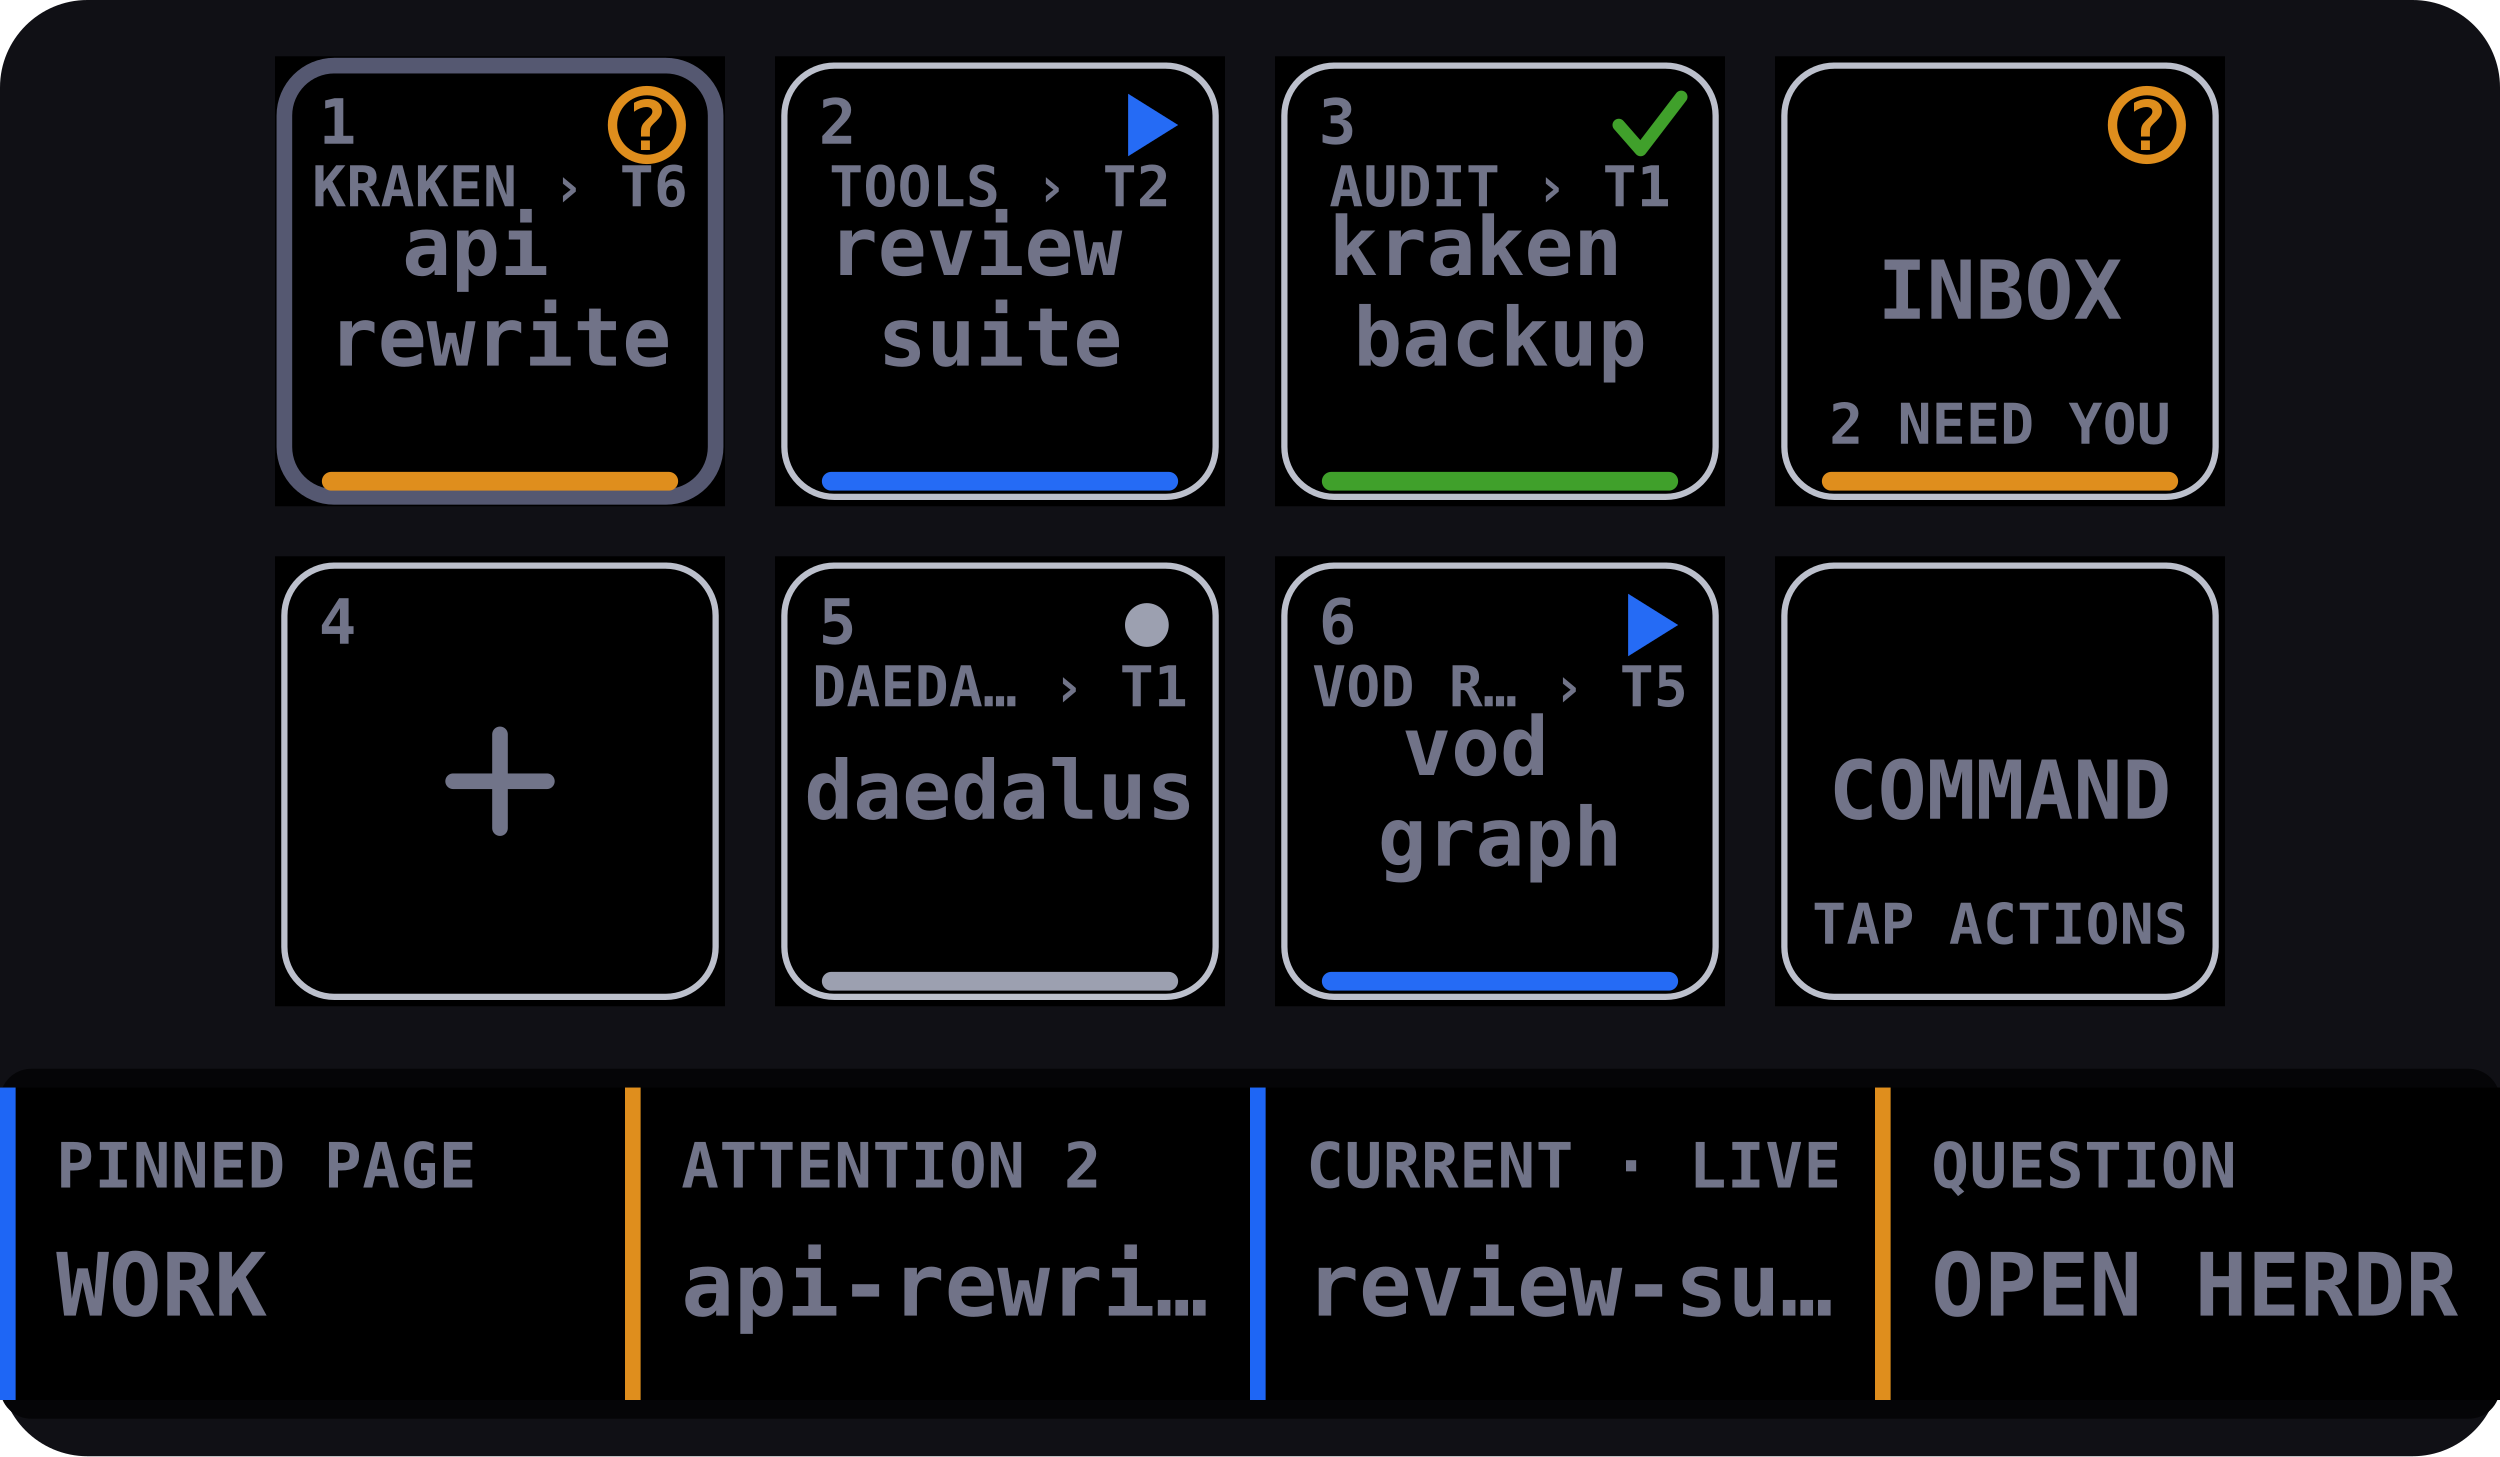
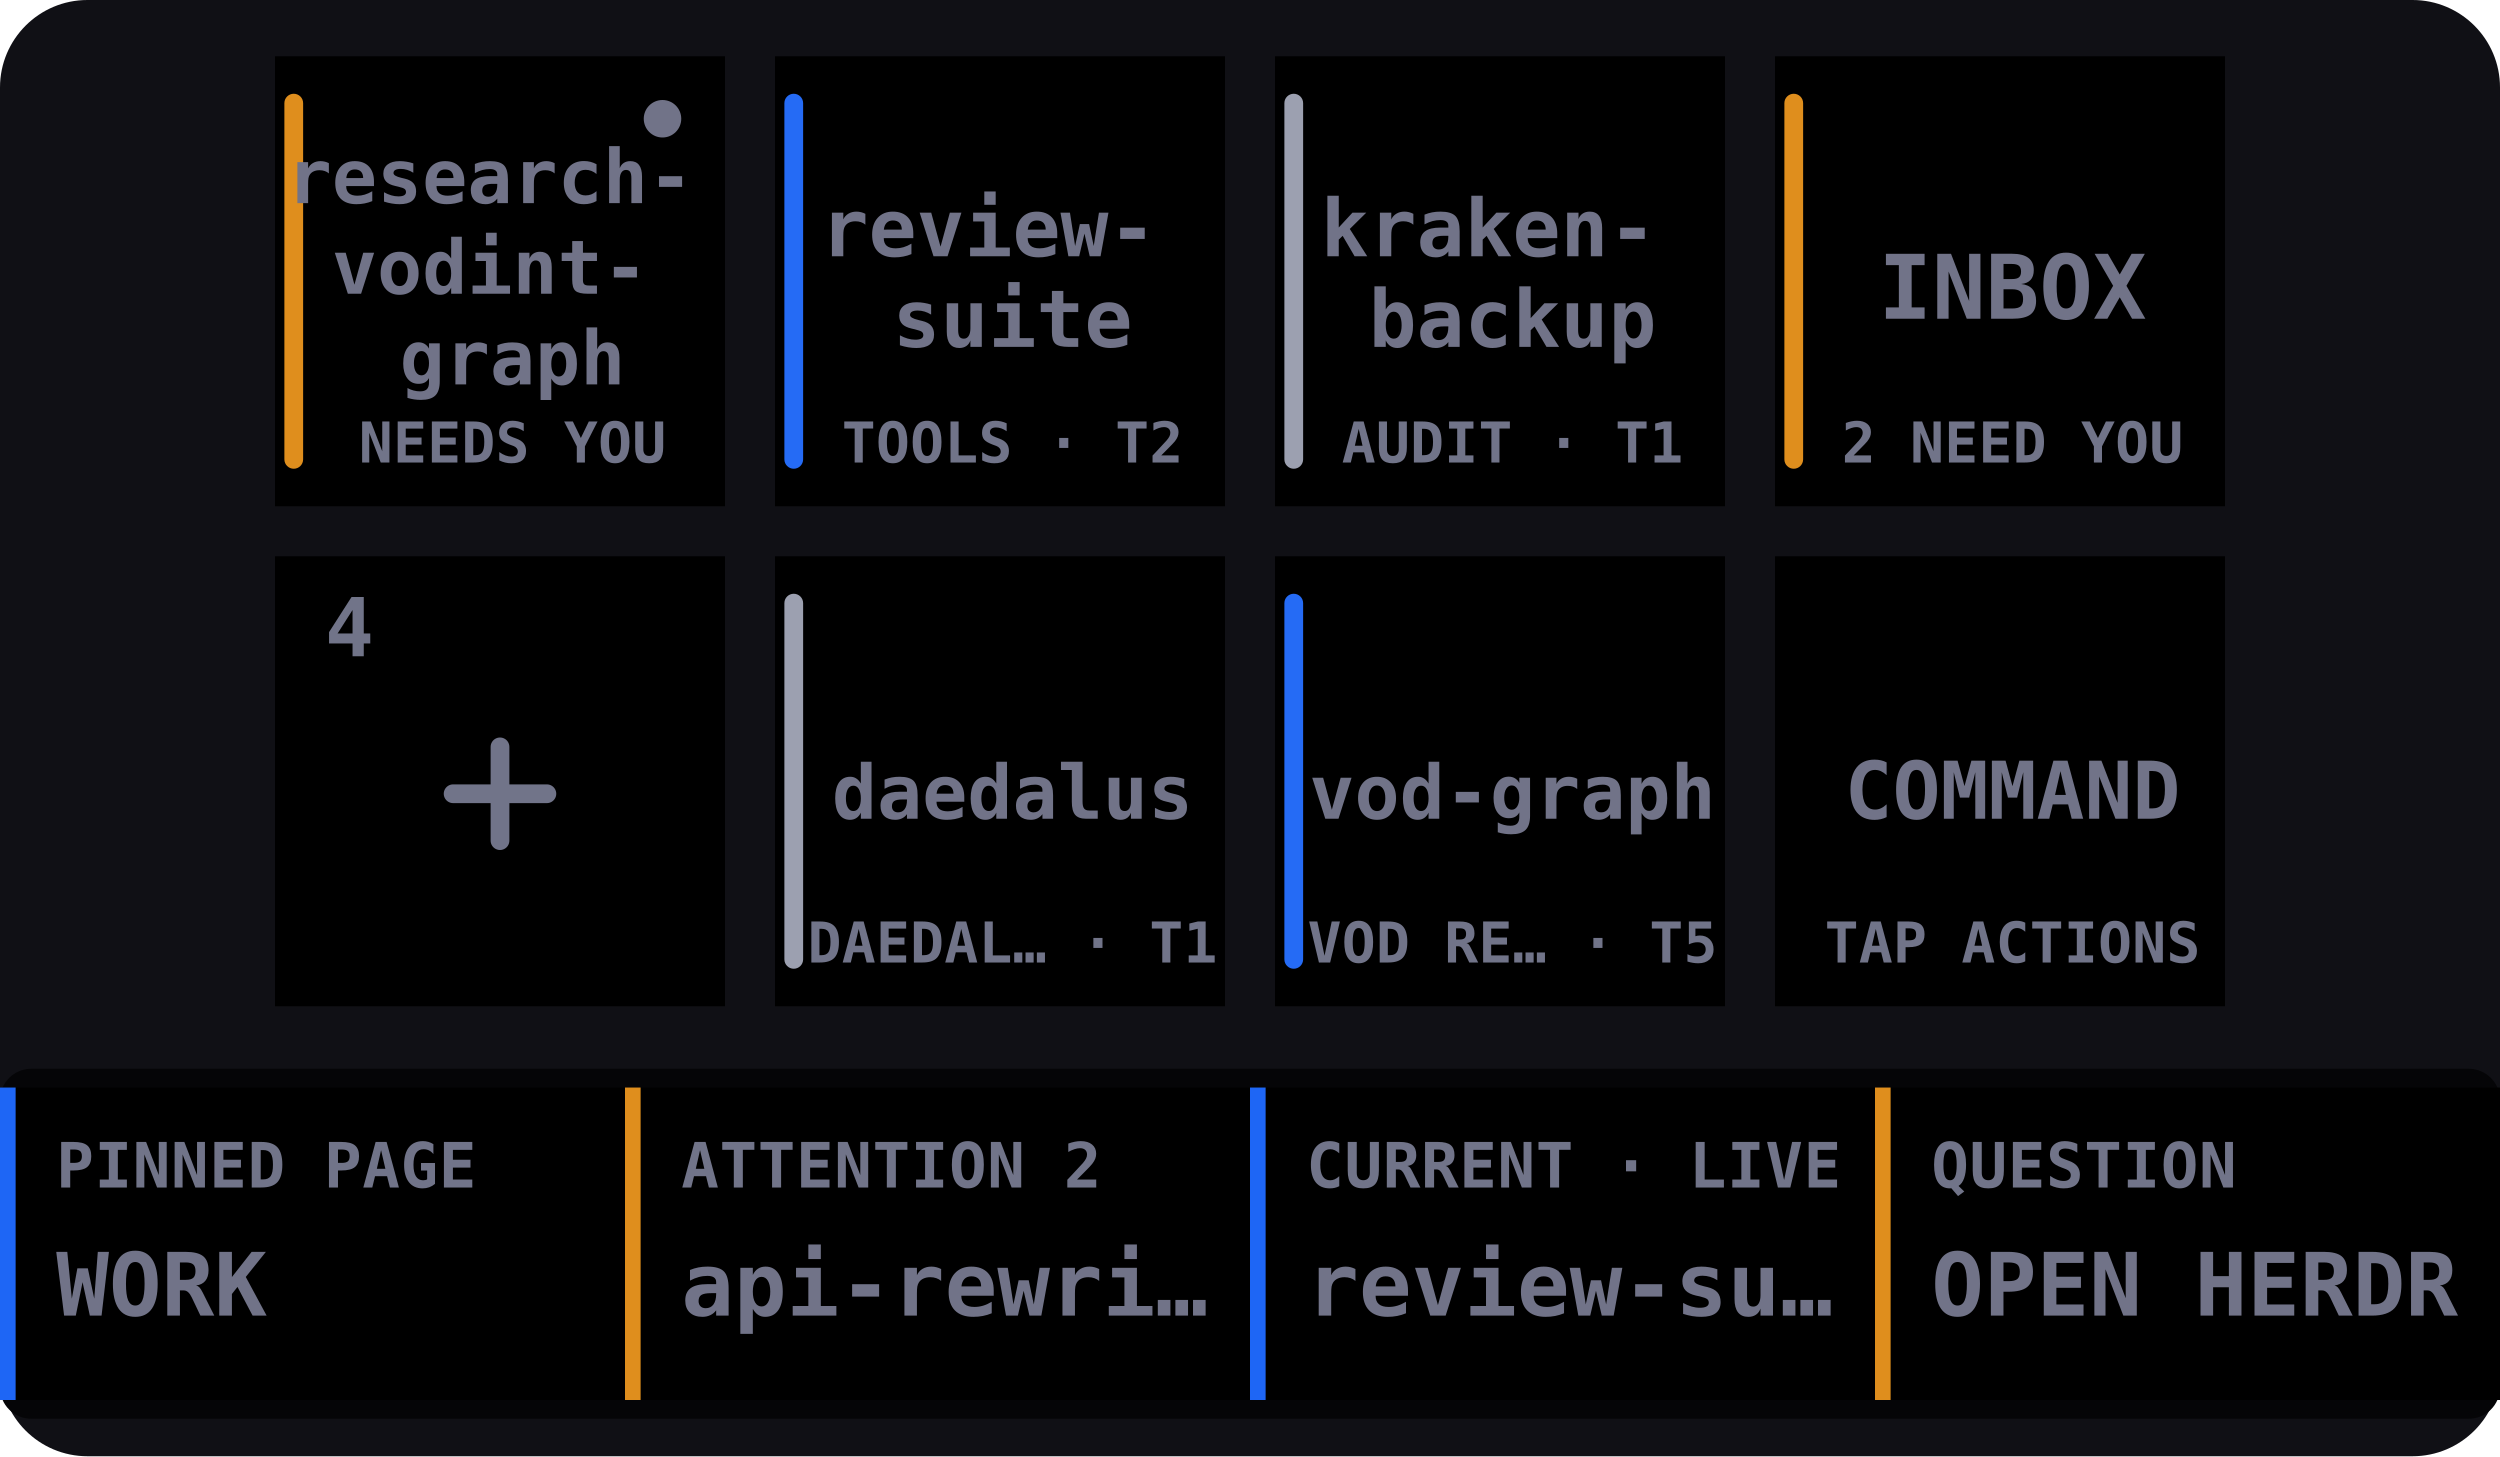
<svg xmlns="http://www.w3.org/2000/svg" width="800" height="466" viewBox="0 0 800 466">
  <rect width="800" height="466" rx="28" fill="#101015" />
  <svg x="88" y="18" width="144" height="144" viewBox="0 0 144 144">
    <rect width="144" height="144" fill="#000000" />
-     <rect x="3" y="3" width="138" height="138" rx="16" fill="none" stroke="rgb(85 88 113)" stroke-width="5" />
-     <text x="14" y="28" font-family="Consolas" font-weight="700" font-size="20" fill="rgb(113 116 137)">1</text>
-     <circle cx="119" cy="22" r="11" fill="none" stroke="rgb(223 142 29)" stroke-width="3" />
-     <text x="119" y="30" font-family="Consolas" font-weight="700" font-size="22" fill="rgb(223 142 29)" text-anchor="middle">?</text>
-     <text x="72" y="48" font-family="Consolas" font-weight="700" font-size="18" fill="rgb(113 116 137)" text-anchor="middle" letter-spacing=".1">KRAKEN › T6</text>
-     <text x="72" y="70" font-family="Consolas" font-weight="700" font-size="26" fill="rgb(113 115 136)" text-anchor="middle">
-       <tspan x="72" dy="0">api</tspan>
-       <tspan x="72" dy="29">rewrite</tspan>
+     <rect x="3" y="12" width="6" height="120" rx="3" fill="rgb(223 142 29)" />
+     <circle cx="124" cy="20" r="6" fill="rgb(113 115 136)" />
+     <text x="76" y="47" font-family="Consolas" font-weight="700" font-size="24" fill="rgb(113 115 136)" text-anchor="middle">
+       <tspan x="76" dy="0">research-</tspan>
+       <tspan x="76" dy="29">vodint-</tspan>
+       <tspan x="76" dy="29">graph</tspan>
    </text>
-     <path d="M18 136H126" stroke="rgb(223 142 29)" stroke-width="6" stroke-linecap="round" />
+     <text x="76" y="130" font-family="Consolas" font-weight="700" font-size="18" fill="rgb(113 116 137)" text-anchor="middle" letter-spacing=".1">NEEDS YOU</text>
  </svg>
  <svg x="248" y="18" width="144" height="144" viewBox="0 0 144 144">
    <rect width="144" height="144" fill="#000000" />
-     <rect x="3" y="3" width="138" height="138" rx="16" fill="none" stroke="rgb(188 192 204)" stroke-width="2" />
-     <text x="14" y="28" font-family="Consolas" font-weight="700" font-size="20" fill="rgb(113 116 137)">2</text>
-     <path d="M113 12L129 22L113 32Z" fill="rgb(37 107 245)" />
-     <text x="72" y="48" font-family="Consolas" font-weight="700" font-size="18" fill="rgb(113 116 137)" text-anchor="middle" letter-spacing=".1">TOOLS › T2</text>
-     <text x="72" y="70" font-family="Consolas" font-weight="700" font-size="26" fill="rgb(113 115 136)" text-anchor="middle">
-       <tspan x="72" dy="0">review</tspan>
-       <tspan x="72" dy="29">suite</tspan>
+     <rect x="3" y="12" width="6" height="120" rx="3" fill="rgb(37 107 245)" />
+     <text x="76" y="64" font-family="Consolas" font-weight="700" font-size="25.5" fill="rgb(113 115 136)" text-anchor="middle">
+       <tspan x="76" dy="0">review-</tspan>
+       <tspan x="76" dy="29">suite</tspan>
    </text>
-     <path d="M18 136H126" stroke="rgb(37 107 245)" stroke-width="6" stroke-linecap="round" />
+     <text x="76" y="130" font-family="Consolas" font-weight="700" font-size="18" fill="rgb(113 116 137)" text-anchor="middle" letter-spacing=".1">TOOLS · T2</text>
  </svg>
  <svg x="408" y="18" width="144" height="144" viewBox="0 0 144 144">
    <rect width="144" height="144" fill="#000000" />
-     <rect x="3" y="3" width="138" height="138" rx="16" fill="none" stroke="rgb(188 192 204)" stroke-width="2" />
-     <text x="14" y="28" font-family="Consolas" font-weight="700" font-size="20" fill="rgb(113 116 137)">3</text>
-     <path d="M110 22L117 30L130 13" fill="none" stroke="rgb(64 160 43)" stroke-width="4" stroke-linecap="round" stroke-linejoin="round" />
-     <text x="72" y="48" font-family="Consolas" font-weight="700" font-size="18" fill="rgb(113 116 137)" text-anchor="middle" letter-spacing=".1">AUDIT › T1</text>
-     <text x="72" y="70" font-family="Consolas" font-weight="700" font-size="26" fill="rgb(113 115 136)" text-anchor="middle">
-       <tspan x="72" dy="0">kraken</tspan>
-       <tspan x="72" dy="29">backup</tspan>
+     <rect x="3" y="12" width="6" height="120" rx="3" fill="rgb(156 160 176)" />
+     <text x="76" y="64" font-family="Consolas" font-weight="700" font-size="25.5" fill="rgb(113 115 136)" text-anchor="middle">
+       <tspan x="76" dy="0">kraken-</tspan>
+       <tspan x="76" dy="29">backup</tspan>
    </text>
-     <path d="M18 136H126" stroke="rgb(64 160 43)" stroke-width="6" stroke-linecap="round" />
+     <text x="76" y="130" font-family="Consolas" font-weight="700" font-size="18" fill="rgb(113 116 137)" text-anchor="middle" letter-spacing=".1">AUDIT · T1</text>
  </svg>
  <svg x="568" y="18" width="144" height="144" viewBox="0 0 144 144">
    <rect width="144" height="144" fill="#000000" />
-     <rect x="3" y="3" width="138" height="138" rx="16" fill="none" stroke="rgb(188 192 204)" stroke-width="2" />
-     <circle cx="119" cy="22" r="11" fill="none" stroke="rgb(223 142 29)" stroke-width="3" />
-     <text x="119" y="30" font-family="Consolas" font-weight="700" font-size="22" fill="rgb(223 142 29)" text-anchor="middle">?</text>
-     <text x="72" y="84" font-family="Consolas" font-weight="700" font-size="26" fill="rgb(113 115 136)" text-anchor="middle">
-       <tspan x="72" dy="0">INBOX</tspan>
+     <rect x="3" y="12" width="6" height="120" rx="3" fill="rgb(223 142 29)" />
+     <text x="76" y="84" font-family="Consolas" font-weight="700" font-size="28.5" fill="rgb(113 115 136)" text-anchor="middle">
+       <tspan x="76" dy="0">INBOX</tspan>
    </text>
-     <text x="72" y="124" font-family="Consolas" font-weight="700" font-size="18" fill="rgb(113 116 137)" text-anchor="middle" letter-spacing=".1">2 NEED YOU</text>
-     <path d="M18 136H126" stroke="rgb(223 142 29)" stroke-width="6" stroke-linecap="round" />
+     <text x="76" y="130" font-family="Consolas" font-weight="700" font-size="18" fill="rgb(113 116 137)" text-anchor="middle" letter-spacing=".1">2 NEED YOU</text>
  </svg>
  <svg x="88" y="178" width="144" height="144" viewBox="0 0 144 144">
    <rect width="144" height="144" fill="#000000" />
-     <rect x="3" y="3" width="138" height="138" rx="16" fill="none" stroke="rgb(188 192 204)" stroke-width="2" />
-     <text x="14" y="28" font-family="Consolas" font-weight="700" font-size="20" fill="rgb(113 116 137)">4</text>
-     <path d="M57 72H87M72 57V87" stroke="rgb(113 116 137)" stroke-width="5" stroke-linecap="round" />
+     <text x="16" y="32" font-family="Consolas" font-weight="700" font-size="26" fill="rgb(113 116 137)">4</text>
+     <path d="M57 76H87M72 61V91" stroke="rgb(113 116 137)" stroke-width="6" stroke-linecap="round" />
  </svg>
  <svg x="248" y="178" width="144" height="144" viewBox="0 0 144 144">
    <rect width="144" height="144" fill="#000000" />
-     <rect x="3" y="3" width="138" height="138" rx="16" fill="none" stroke="rgb(188 192 204)" stroke-width="2" />
-     <text x="14" y="28" font-family="Consolas" font-weight="700" font-size="20" fill="rgb(113 116 137)">5</text>
-     <circle cx="119" cy="22" r="7" fill="rgb(156 160 176)" />
-     <text x="72" y="48" font-family="Consolas" font-weight="700" font-size="18" fill="rgb(113 116 137)" text-anchor="middle" letter-spacing=".1">DAEDA… › T1</text>
-     <text x="72" y="84" font-family="Consolas" font-weight="700" font-size="26" fill="rgb(113 115 136)" text-anchor="middle">
-       <tspan x="72" dy="0">daedalus</tspan>
+     <rect x="3" y="12" width="6" height="120" rx="3" fill="rgb(156 160 176)" />
+     <text x="76" y="84" font-family="Consolas" font-weight="700" font-size="24" fill="rgb(113 115 136)" text-anchor="middle">
+       <tspan x="76" dy="0">daedalus</tspan>
    </text>
-     <path d="M18 136H126" stroke="rgb(156 160 176)" stroke-width="6" stroke-linecap="round" />
+     <text x="76" y="130" font-family="Consolas" font-weight="700" font-size="18" fill="rgb(113 116 137)" text-anchor="middle" letter-spacing=".1">DAEDAL… · T1</text>
  </svg>
  <svg x="408" y="178" width="144" height="144" viewBox="0 0 144 144">
    <rect width="144" height="144" fill="#000000" />
-     <rect x="3" y="3" width="138" height="138" rx="16" fill="none" stroke="rgb(188 192 204)" stroke-width="2" />
-     <text x="14" y="28" font-family="Consolas" font-weight="700" font-size="20" fill="rgb(113 116 137)">6</text>
-     <path d="M113 12L129 22L113 32Z" fill="rgb(37 107 245)" />
-     <text x="72" y="48" font-family="Consolas" font-weight="700" font-size="18" fill="rgb(113 116 137)" text-anchor="middle" letter-spacing=".1">VOD R… › T5</text>
-     <text x="72" y="70" font-family="Consolas" font-weight="700" font-size="26" fill="rgb(113 115 136)" text-anchor="middle">
-       <tspan x="72" dy="0">vod</tspan>
-       <tspan x="72" dy="29">graph</tspan>
+     <rect x="3" y="12" width="6" height="120" rx="3" fill="rgb(37 107 245)" />
+     <text x="76" y="84" font-family="Consolas" font-weight="700" font-size="24" fill="rgb(113 115 136)" text-anchor="middle">
+       <tspan x="76" dy="0">vod-graph</tspan>
    </text>
-     <path d="M18 136H126" stroke="rgb(37 107 245)" stroke-width="6" stroke-linecap="round" />
+     <text x="76" y="130" font-family="Consolas" font-weight="700" font-size="18" fill="rgb(113 116 137)" text-anchor="middle" letter-spacing=".1">VOD RE… · T5</text>
  </svg>
  <svg x="568" y="178" width="144" height="144" viewBox="0 0 144 144">
    <rect width="144" height="144" fill="#000000" />
-     <rect x="3" y="3" width="138" height="138" rx="16" fill="none" stroke="rgb(188 192 204)" stroke-width="2" />
-     <text x="72" y="84" font-family="Consolas" font-weight="700" font-size="26" fill="rgb(113 115 136)" text-anchor="middle">
-       <tspan x="72" dy="0">COMMAND</tspan>
+     <text x="76" y="84" font-family="Consolas" font-weight="700" font-size="25.5" fill="rgb(113 115 136)" text-anchor="middle">
+       <tspan x="76" dy="0">COMMAND</tspan>
    </text>
-     <text x="72" y="124" font-family="Consolas" font-weight="700" font-size="18" fill="rgb(113 116 137)" text-anchor="middle" letter-spacing=".1">TAP ACTIONS</text>
+     <text x="76" y="130" font-family="Consolas" font-weight="700" font-size="18" fill="rgb(113 116 137)" text-anchor="middle" letter-spacing=".1">TAP ACTIONS</text>
  </svg>
  <rect y="342" width="800" height="112" rx="10" fill="#050507" />
  <svg x="0" y="348" width="200" height="100" viewBox="0 0 200 100">
    <rect width="200" height="100" fill="#000000" />
    <rect x="0" y="0" width="5" height="100" fill="rgb(30 102 245)" />
    <text x="18" y="32" font-family="Consolas" font-weight="700" font-size="20" fill="rgb(113 116 137)" letter-spacing=".2">PINNED PAGE</text>
    <text x="18" y="73" font-family="Consolas" font-weight="700" font-size="28" fill="rgb(113 115 136)">WORK</text>
  </svg>
  <svg x="200" y="348" width="200" height="100" viewBox="0 0 200 100">
    <rect width="200" height="100" fill="#000000" />
    <rect x="0" y="0" width="5" height="100" fill="rgb(223 142 29)" />
    <text x="18" y="32" font-family="Consolas" font-weight="700" font-size="20" fill="rgb(113 116 137)" letter-spacing=".2">ATTENTION 2</text>
    <text x="18" y="73" font-family="Consolas" font-weight="700" font-size="28" fill="rgb(113 115 136)">api-rewri…</text>
  </svg>
  <svg x="400" y="348" width="200" height="100" viewBox="0 0 200 100">
    <rect width="200" height="100" fill="#000000" />
    <rect x="0" y="0" width="5" height="100" fill="rgb(30 102 245)" />
    <text x="18" y="32" font-family="Consolas" font-weight="700" font-size="20" fill="rgb(113 116 137)" letter-spacing=".2">CURRENT · LIVE</text>
    <text x="18" y="73" font-family="Consolas" font-weight="700" font-size="28" fill="rgb(113 115 136)">review-su…</text>
  </svg>
  <svg x="600" y="348" width="200" height="100" viewBox="0 0 200 100">
    <rect width="200" height="100" fill="#000000" />
    <rect x="0" y="0" width="5" height="100" fill="rgb(223 142 29)" />
    <text x="18" y="32" font-family="Consolas" font-weight="700" font-size="20" fill="rgb(113 116 137)" letter-spacing=".2">QUESTION</text>
    <text x="18" y="73" font-family="Consolas" font-weight="700" font-size="28" fill="rgb(113 115 136)">OPEN HERDR</text>
  </svg>
</svg>
